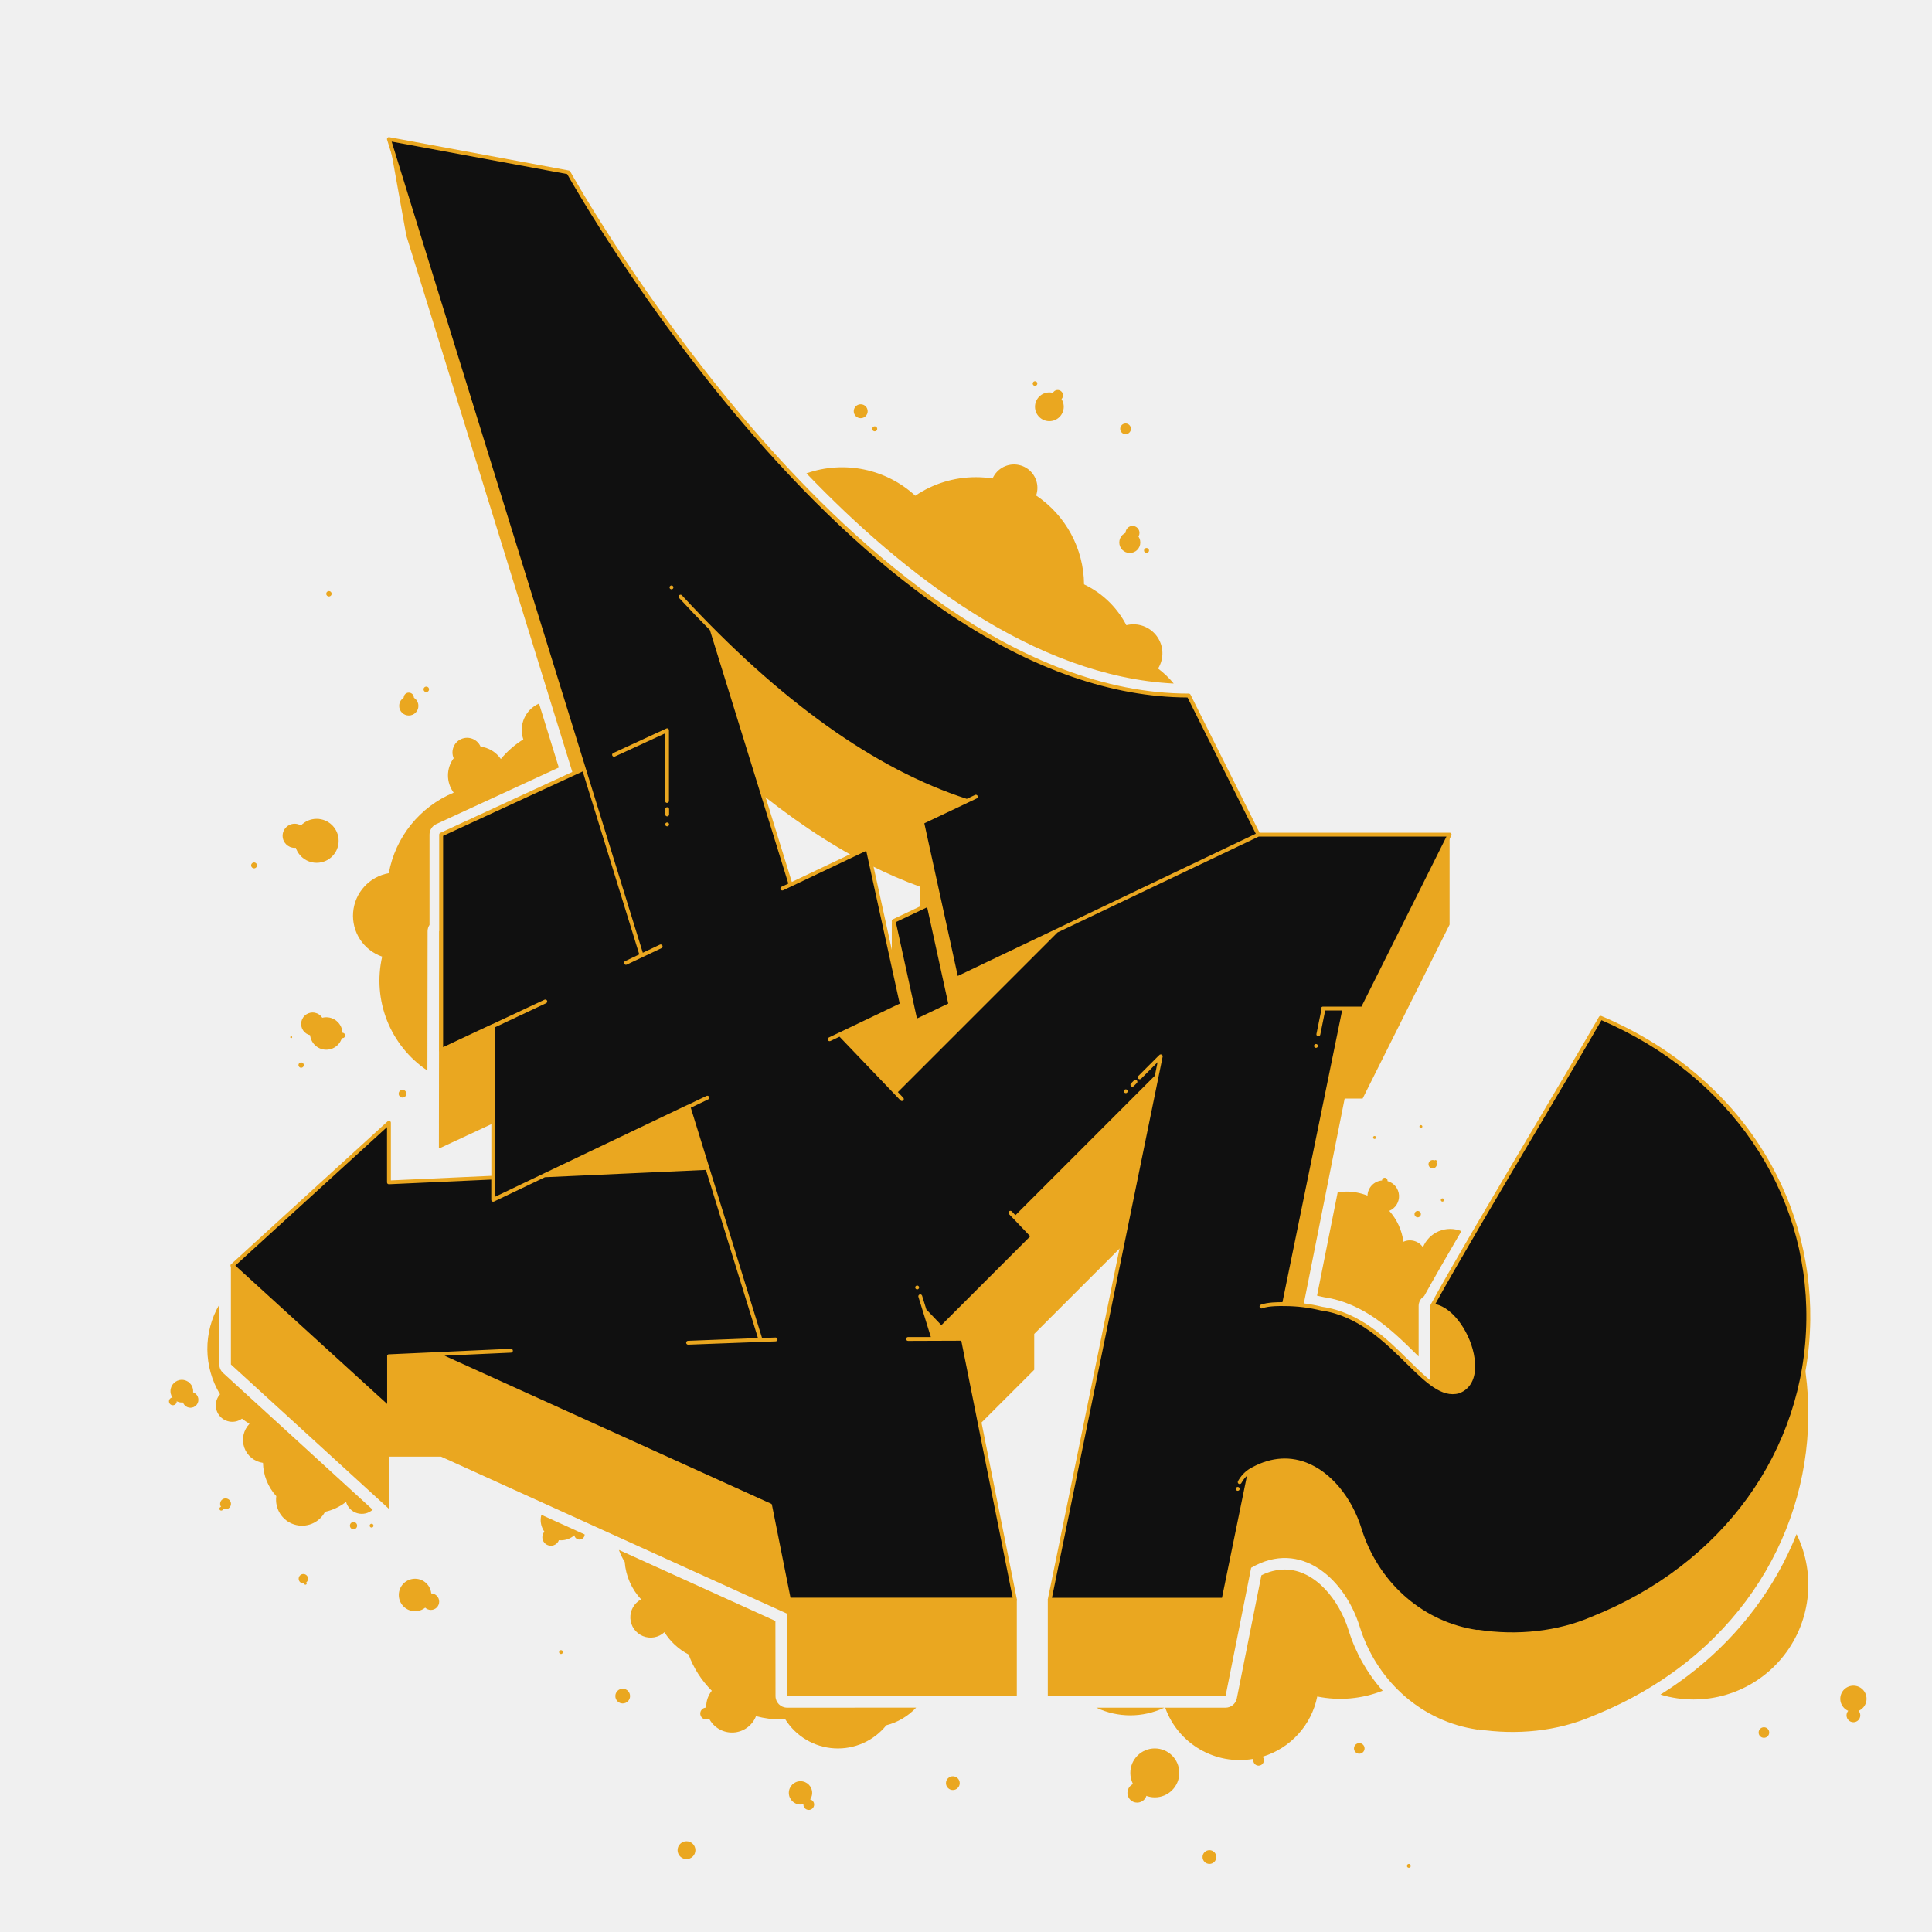
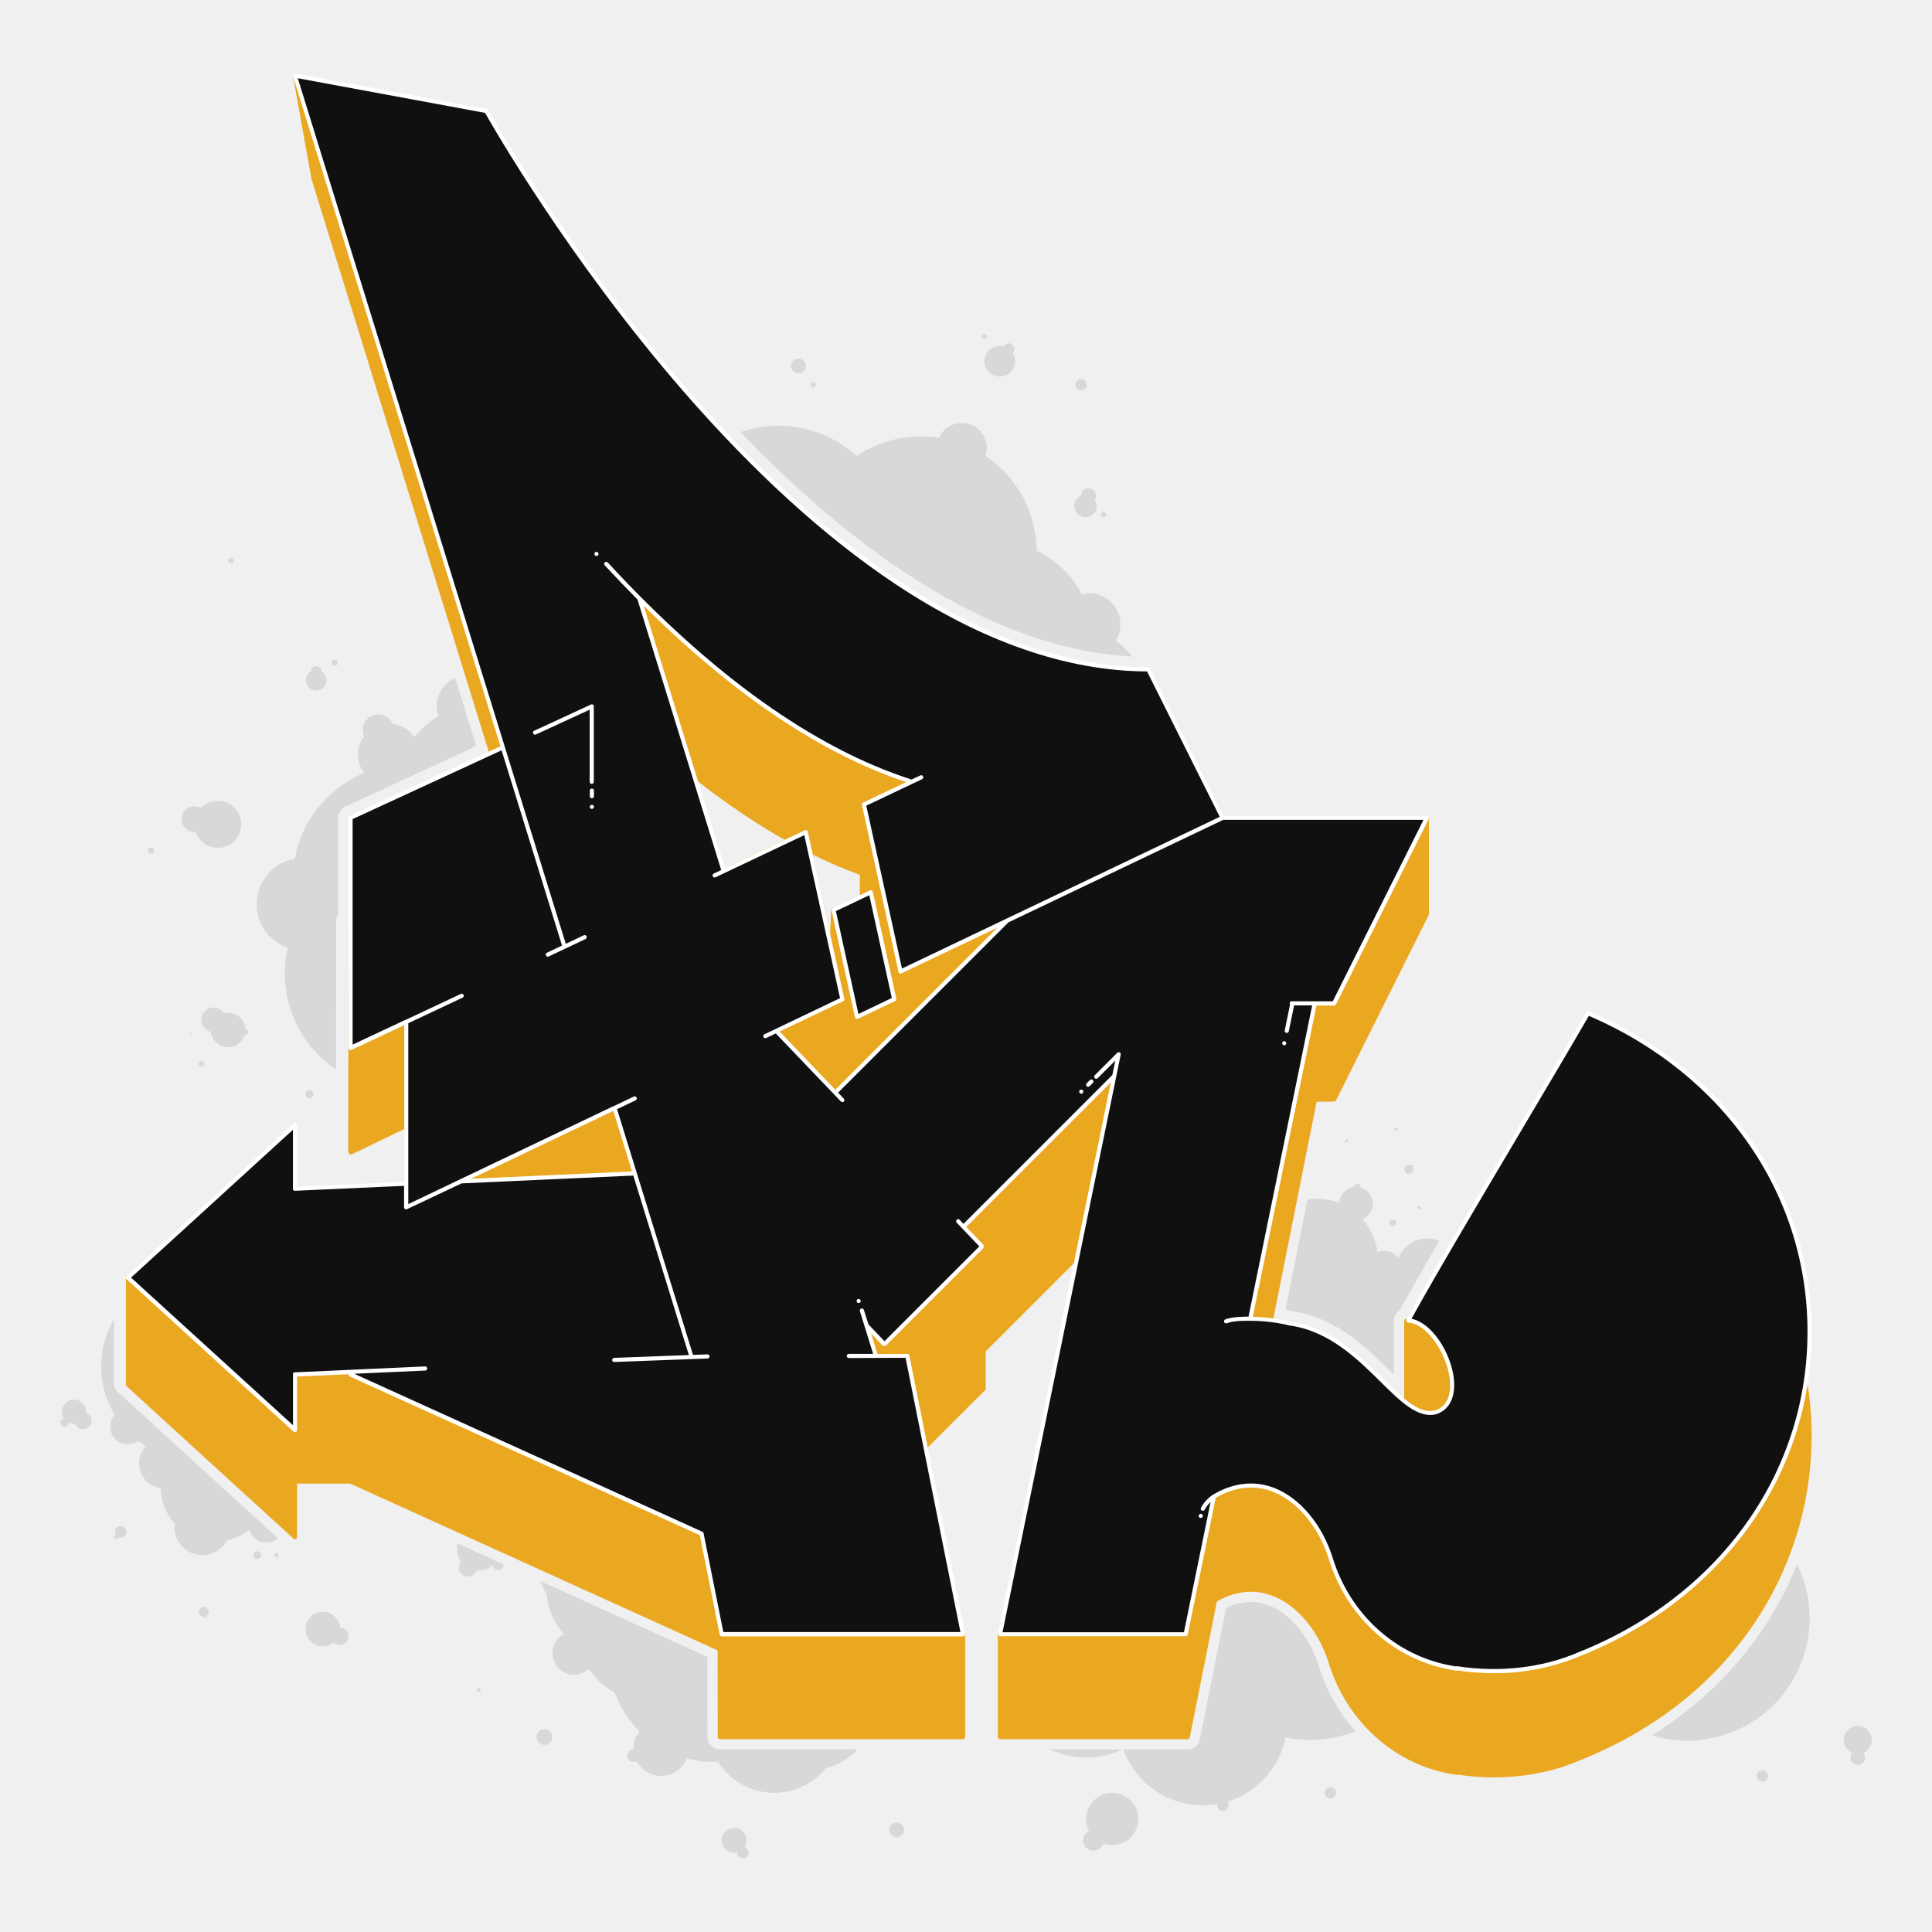
- <svg xmlns="http://www.w3.org/2000/svg" viewBox="0 0 1000 1000">
+ <svg xmlns="http://www.w3.org/2000/svg" viewBox="0 0 937.11 937.11">
  <defs>
-     <style>.a{fill:#eaa720;}.b{fill:#101010;}</style>
+     <style>.a{fill:#d8d8d8;}.b{fill:#eaa720;}.c{fill:none;stroke:#eaa720;stroke-linecap:round;stroke-linejoin:round;stroke-width:2px;}.d{fill:#101010;}.e{fill:#fff;}</style>
  </defs>
-   <circle class="a" cx="741.55" cy="602.59" r="2.16" />
-   <circle class="a" cx="746.61" cy="621.11" r="0.84" />
-   <circle class="a" cx="733.8" cy="628.43" r="1.65" />
-   <circle class="a" cx="711.47" cy="588.76" r="0.76" />
-   <circle class="a" cx="735.45" cy="583.11" r="0.76" />
-   <circle class="a" cx="743.02" cy="601.11" r="0.68" />
-   <path class="a" d="M736.55,645.63a8.17,8.17,0,0,0-10.14-2.9,29.74,29.74,0,0,0-7.33-16,8.16,8.16,0,0,0-.91-15.41,1.55,1.55,0,0,0,0-.31,1.42,1.42,0,0,0-2.84,0v0a8.16,8.16,0,0,0-7.52,7.84,29.82,29.82,0,0,0-11-2.09,29.29,29.29,0,0,0-4.42.33l-10.69,53.54c1.19.24,2.38.51,3.57.79,21,3.1,35.64,17.52,47.41,29.12l1.6,1.57V676a6,6,0,0,1,2.85-5.11c4.92-8.92,11.66-20.63,19.26-33.65a15.19,15.19,0,0,0-19.9,8.4Z" />
-   <circle class="a" cx="182.98" cy="789.67" r="1.87" />
-   <circle class="a" cx="192.33" cy="789.67" r="0.99" />
-   <circle class="a" cx="116.74" cy="778.38" r="2.81" />
-   <circle class="a" cx="114.52" cy="780.91" r="0.96" />
-   <circle class="a" cx="94.11" cy="720.07" r="5.87" />
-   <circle class="a" cx="89.48" cy="725.34" r="2.01" />
-   <circle class="a" cx="98.58" cy="724.54" r="4.11" />
-   <circle class="a" cx="157.02" cy="817.14" r="2.43" />
-   <circle class="a" cx="158.09" cy="819.57" r="0.68" />
-   <path class="a" d="M156.77,748.37l-41.26-37.69a6,6,0,0,1-2-4.43v-31a45.46,45.46,0,0,0,.38,46.44,8.53,8.53,0,0,0,11.35,12.61,45.07,45.07,0,0,0,3.88,2.66,12,12,0,0,0,7,20.21,26.43,26.43,0,0,0,6.89,17.24,13.45,13.45,0,0,0,25.23,8.09,26.47,26.47,0,0,0,10.87-5.14,8.48,8.48,0,0,0,13.8,4.06Z" />
-   <circle class="a" cx="584.78" cy="280.78" r="5.44" />
-   <circle class="a" cx="170.25" cy="307.33" r="1.4" />
-   <circle class="a" cx="211.59" cy="365.36" r="4.98" />
-   <circle class="a" cx="211.59" cy="361.13" r="2.63" />
-   <circle class="a" cx="220.65" cy="356.8" r="1.43" />
-   <circle class="a" cx="163.9" cy="435.21" r="11.38" />
-   <circle class="a" cx="152.52" cy="432.61" r="6.24" />
-   <circle class="a" cx="131.51" cy="447.93" r="1.52" />
-   <circle class="a" cx="168.87" cy="534.93" r="8.4" />
-   <circle class="a" cx="161.81" cy="530" r="5.94" />
-   <circle class="a" cx="177.27" cy="535.94" r="1.39" />
-   <circle class="a" cx="155.87" cy="551.28" r="1.39" />
-   <circle class="a" cx="150.73" cy="536.83" r="0.5" />
-   <circle class="a" cx="208.35" cy="566.09" r="2" />
-   <circle class="a" cx="586.19" cy="275.81" r="3.6" />
-   <circle class="a" cx="593.44" cy="284.93" r="1.3" />
-   <circle class="a" cx="535.72" cy="198.52" r="1.2" />
-   <circle class="a" cx="543.15" cy="210.55" r="7.44" />
-   <circle class="a" cx="547.45" cy="204.62" r="2.77" />
-   <circle class="a" cx="582.59" cy="221.96" r="2.77" />
-   <circle class="a" cx="445.5" cy="212.85" r="3.6" />
-   <circle class="a" cx="452.76" cy="221.96" r="1.3" />
-   <path class="a" d="M197.81,495.13a56,56,0,0,0,23.41,59l.1-72.12a5.94,5.94,0,0,1,1-3.3V432a6,6,0,0,1,3.48-5.45l63.44-29.28L279,364.15a14.93,14.93,0,0,0-8.13,18.55,47.71,47.71,0,0,0-11.63,10.16,15,15,0,0,0-10.49-6.4,7.58,7.58,0,1,0-13.93,6,14.92,14.92,0,0,0,0,17.81,56.07,56.07,0,0,0-33.58,41.69,22.37,22.37,0,0,0-3.41,43.2Z" />
-   <path class="a" d="M607.52,353.8a47.24,47.24,0,0,0-8.1-7.76A15,15,0,0,0,583,323.6a47.75,47.75,0,0,0-21.9-21.14,56,56,0,0,0-24.81-46,12,12,0,0,0,.67-3.94,12.11,12.11,0,0,0-23.2-4.87,57.24,57.24,0,0,0-8.64-.66,55.81,55.81,0,0,0-31.36,9.59A56,56,0,0,0,417.42,245C467.65,297.36,535.6,350.19,607.52,353.8Z" />
-   <circle class="a" cx="703.56" cy="904.98" r="2.74" />
-   <circle class="a" cx="913" cy="896.76" r="2.74" />
-   <circle class="a" cx="959.32" cy="879.29" r="6.79" />
-   <circle class="a" cx="959.32" cy="887.86" r="3.56" />
-   <circle class="a" cx="597.73" cy="917.65" r="12.67" />
-   <circle class="a" cx="588.59" cy="928" r="5.04" />
-   <circle class="a" cx="626" cy="961.21" r="3.56" />
-   <circle class="a" cx="493.19" cy="922.96" r="3.56" />
-   <circle class="a" cx="214.83" cy="825.55" r="8.41" />
-   <circle class="a" cx="223.03" cy="829" r="4.29" />
-   <circle class="a" cx="729.22" cy="965.78" r="1" />
-   <circle class="a" cx="355.33" cy="957.65" r="4.62" />
-   <circle class="a" cx="322.31" cy="877.89" r="3.81" />
-   <circle class="a" cx="414.34" cy="928" r="6.04" />
-   <circle class="a" cx="418.62" cy="934.04" r="2.78" />
-   <circle class="a" cx="290.37" cy="855.11" r="1" />
-   <path class="a" d="M567.45,883.89a41,41,0,0,0,35.18,0Z" />
-   <path class="a" d="M698,843.74c-4.68-15.11-17-31.37-33.1-31.37a27.16,27.16,0,0,0-12,3l-12.72,63.7a6,6,0,0,1-5.88,4.83H603.11a40.93,40.93,0,0,0,45.68,26.48,2.59,2.59,0,0,0-.08.63,2.74,2.74,0,1,0,5.47,0,2.7,2.7,0,0,0-.65-1.75,41,41,0,0,0,28.28-31.15,59.54,59.54,0,0,0,33.86-3A84.61,84.61,0,0,1,698,843.74Z" />
-   <path class="a" d="M407.41,883.89a6,6,0,0,1-6-6L401.35,839l-81-36.76a31.74,31.74,0,0,0,3,6.19,32,32,0,0,0,8.5,19.4,10.51,10.51,0,1,0,12.06,17,32.29,32.29,0,0,0,12.52,11.55,51.18,51.18,0,0,0,12,18.75,13.25,13.25,0,0,0-2.9,8.29c0,.15,0,.29,0,.44h0a3.07,3.07,0,0,0,0,6.14,3,3,0,0,0,1.52-.42,13.34,13.34,0,0,0,24.26-1.3A50.87,50.87,0,0,0,404.42,890c.71,0,1.4,0,2.1,0A32.15,32.15,0,0,0,458.76,893a32.12,32.12,0,0,0,15.44-9.13Z" />
-   <path class="a" d="M280.21,784.05a10.26,10.26,0,0,0-.36,2.68,10.51,10.51,0,0,0,1.93,6.06,4.37,4.37,0,0,0-1.07,2.85,4.43,4.43,0,0,0,8.58,1.55,9.51,9.51,0,0,0,1.08.06,10.49,10.49,0,0,0,6.91-2.6,2.69,2.69,0,0,0,5.34-.43h0Z" />
-   <path class="a" d="M920.12,814.46c-14.38,25.37-35,46.62-60.67,62.66a59.4,59.4,0,0,0,70.45-83.06A167.36,167.36,0,0,1,920.12,814.46Z" />
-   <path class="a" d="M828.5,577.27c-14.69,25.57-44.92,75.84-67.28,114.15l-9.66-11.53-7.89-3.9h-3.33v41.49a4.62,4.62,0,0,1,1,0l4.16,1.37c-1.51,2.68-2.91,5.19-4.16,7.49,15.95,1.08,30.82,38.18,13.6,44.44-18,5.07-34.81-37.72-70.63-42.87h0a80.19,80.19,0,0,0-19.57-2.4L696,568.6h9.3l45-90V432L724,445.36l-4.43,33.24H644l7.36-3.51-17.4-34.79,17.4-8.3-36-72-76.64,36.4c-89-30.69-167.34-122-214.49-187.85l-20.95-69.36-83.36-15.42L201.32,72l9,50L310.38,445.27,227.32,482l-.15,112,.21.41,27.94-13v80.1l-54,2.45V633l-40.5,37-12.3,10.8-29-26.47v51.92l41.26,37.69,40.5,37v-27h27l179,81.24.06,42.74H526.3V827.8l-15.11.05-22-72.72,45.4-45.39-9.08-9.5h0l9.08,9.5.72-.74V690.44l57-57L552.56,827.84l-10.22,0,0,50h0l0,.11h92l13.26-66.48c25.7-15,48.54,5.83,56.21,30.55,8.36,26.92,30.3,47.63,58,52.72,1,.19,2,.36,3.07.52l0-.18c20.12,3.09,41.08,1.08,59.38-6.84h0C971,829.73,974,639.2,828.5,577.27ZM458.37,524.6l-.1-.46,3.32-1.59V523ZM402.52,743l-3.2-1.46v-8.88Zm78.64-239.75-.53-2.39-.93.44-18.11-24.32V496.2l-10.54-48.1A233.41,233.41,0,0,0,476.29,459v14.68l2.27.81,7.83,35.76ZM441,442.79,400.7,461.94l-18.3-60.6C401.05,417.27,420.68,431.49,441,442.79ZM326.46,497.21l-10.9,5.17V462Zm27,120,15,15.71,7.13,23-114.19,5.19Zm94.76,2.06L435.74,578l27.84-13.29,4.24,2.42,26.7-15-.18-5.62.69,3.15,102.29-48.82v1l-.32-.32L463.36,635.16Z" />
-   <path class="b" d="M828.5,526.8c-20,34.71-68.57,115-87.18,149,15.95,1.08,30.82,38.18,13.6,44.44-18,5.07-34.81-37.71-70.63-42.86h0A80.58,80.58,0,0,0,664.61,675l31.3-153h9.41l45-90h-99l-36-72c-171,0-321.08-270.81-321.08-270.81L201.32,72,302.19,397.9,228.32,432V544l27-12.71v78.29l-54,2.45V581.11l-40.5,37-40.5,37,81,73.94V702l27-1.23V702l170.25,77.25L408.32,828h117l-27-135H483.1l-4.61-14.74,8.68,9.09,47.46-47.44-9.08-9.5,73.15-73.15L543.32,828h90L647,761.27c25.94-15.64,49.07,5.3,56.8,30.22,8.36,26.92,30.3,47.62,58,52.72,1,.18,2,.36,3.07.52l0-.19c20.12,3.1,41.08,1.09,59.38-6.83h0C971,779.26,974,588.72,828.5,526.8ZM281.85,608.34l74.48-35.55,9.81,31.72Zm181.51-43-28.62-30,32.08-15.31L449.06,439l-39.54,18.77L368.13,325.41c39.31,39.55,84.51,73.86,132.35,89.14l-23.2,11,17.75,81,51.76-24.7Z" />
-   <polygon class="b" points="480.63 468.14 462.57 476.72 473.94 528.62 492 520 480.63 468.14" />
-   <path class="a" d="M345.86,377.16a1,1,0,0,0-1-.07l-27.44,12.67a1,1,0,0,0,.83,1.82l26-12v35a1,1,0,0,0,2,0V378A1,1,0,0,0,345.86,377.16Z" />
-   <path class="a" d="M910.56,592.55c-18.87-28.91-47.11-52-81.67-66.67a1,1,0,0,0-1.26.42c-7.79,13.56-20,34.21-33,56.08-20.08,33.85-42.83,72.22-54.18,93a1,1,0,0,0,.81,1.48c9.29.63,18.42,14.78,20.08,26.54.68,4.8.7,13.25-6.68,15.94-7.83,2.2-15.59-5.45-25.42-15.14C718,693,703.91,679.21,684.43,676.41h0A81.46,81.46,0,0,0,665.84,674l30.89-151h8.59a1,1,0,0,0,.89-.55l45-90a1,1,0,0,0-.89-1.45H651.94l-35.73-71.45a1,1,0,0,0-.89-.55c-88,0-170.29-73.43-223.89-135C333.28,157.11,295.49,89.38,295.12,88.7l0,0a2,2,0,0,0-.14-.16,1.36,1.36,0,0,0-.12-.12.6.6,0,0,0-.16-.08l-.2-.08s0,0,0,0L201.5,71a1,1,0,0,0-.93.32,1,1,0,0,0-.21,1L301,397.36,227.9,431.09a1,1,0,0,0-.58.91V543.71a1,1,0,0,0,.46.84,1.06,1.06,0,0,0,.54.16,1.12,1.12,0,0,0,.43-.1l25.57-12v76l-52,2.36V581.12a1,1,0,0,0-.6-.92,1,1,0,0,0-1.07.18l-81,73.94a1,1,0,0,0,0,1.48l81,73.94a1,1,0,0,0,.67.26,1.1,1.1,0,0,0,.4-.08,1,1,0,0,0,.6-.92V703l25-1.14V702a1,1,0,0,0,.59.91l169.78,77,9.65,48.25a1,1,0,0,0,1,.8h117a1,1,0,0,0,.77-.37,1,1,0,0,0,.21-.83l-27-135a1,1,0,0,0-1-.8h0l-14.48,0-3.09-10,5.7,6,1.43,0,47.46-47.45v-1.4l-8.4-8.79,70.1-70.1L542.34,827.8a1,1,0,0,0,1,1.2h90a1,1,0,0,0,1-.8l13.56-66.29c9.14-5.39,18.66-6.46,27.54-3.07,12,4.58,22.53,17.2,27.42,32.94,8.65,27.87,31.17,48.34,58.79,53.41,1,.19,2.06.36,3.09.53a1.09,1.09,0,0,0,.62-.1,119.46,119.46,0,0,0,17.45,1.29,105.83,105.83,0,0,0,41.87-8.28C893.12,811.36,936.17,751.78,937,683.15A161.71,161.71,0,0,0,910.56,592.55ZM823.87,836.79c-17.38,7.52-38.27,9.93-58.83,6.76a.93.93,0,0,0-.57.1c-.84-.13-1.67-.27-2.5-.43-26.88-4.93-48.81-24.87-57.24-52-5.06-16.31-16-29.43-28.62-34.22-9.6-3.66-19.85-2.47-29.65,3.44a17.38,17.38,0,0,0-5.68,6.22,1,1,0,0,0,.39,1.36,1,1,0,0,0,1.36-.39,16.4,16.4,0,0,1,2.9-3.8L632.5,827h-88l57.29-280.08a1,1,0,0,0-1.84-.68.8.8,0,0,0-.19.13l-10.56,10.55a1,1,0,0,0,0,1.42,1,1,0,0,0,.71.29,1,1,0,0,0,.71-.29l8.55-8.55-1.43,7L525.57,629l-1.88-2a1,1,0,0,0-1.41,0,1,1,0,0,0,0,1.42l2.59,2.71h0l8.38,8.78-46,46-7.77-8.13-2.19-7.07a1,1,0,1,0-1.91.59l6.43,20.75-11.8,0a1,1,0,1,0,0,2h0l27.55-.1,26.6,133h-115l-9.59-48,0-.07a1.08,1.08,0,0,0-.08-.19,1.4,1.4,0,0,0-.1-.16l-.12-.12a1.18,1.18,0,0,0-.18-.13l-.06,0L230.07,701.69l34.44-1.56a1,1,0,1,0-.09-2L201.27,701a.75.75,0,0,0-.16,0,1.17,1.17,0,0,0-.2.05.83.83,0,0,0-.15.11.46.46,0,0,0-.16.11.86.86,0,0,0-.1.16.91.91,0,0,0-.11.16c0,.06,0,.13,0,.2a1,1,0,0,0,0,.17v24.73L121.8,655.06l78.52-71.68V612a.73.73,0,0,0,.05.2.94.94,0,0,0,0,.16,1.22,1.22,0,0,0,.12.19.54.54,0,0,0,.09.12.77.77,0,0,0,.21.14.41.41,0,0,0,.11.07.92.92,0,0,0,.38.08h0l53-2.41V621a1,1,0,0,0,.47.85,1,1,0,0,0,.53.15.94.94,0,0,0,.43-.1l26.34-12.57,83.33-3.79,26.94,87.06L356.16,694a1,1,0,0,0,0,2h0l45.28-1.7a1,1,0,0,0,1-1,1,1,0,0,0-1-1l-7,.26-36.89-119.2,9-4.31a1,1,0,1,0-.86-1.81l-9.81,4.69-.06,0-.07,0-74.35,35.49h0l-25.09,12V531.66l26.36-12.41a1,1,0,0,0,.48-1.33,1,1,0,0,0-1.33-.48L255.05,530l-.08,0-.05,0h0l-25.57,12V432.64l72.26-33.35L330.89,494l-7.33,3.48a1,1,0,0,0,.43,1.9.94.94,0,0,0,.43-.1l7.91-3.75h.08a.94.94,0,0,0,.35-.2l9.53-4.53a1,1,0,1,0-.85-1.8l-8.72,4.14-130-419.85,90.84,16.8c3.22,5.72,40.35,70.85,96.3,135.17,34.26,39.38,68.76,70.76,102.56,93.27,42.09,28,83.22,42.33,122.24,42.48L650,431.54,495.74,505.15l-17.31-79,27.07-12.86a1,1,0,1,0-.85-1.81l-4.24,2c-47.28-15.2-96.87-50.62-147.39-105.29a1,1,0,1,0-1.47,1.35q7.95,8.63,15.89,16.58l40.61,131.22L404.51,459a1,1,0,0,0-.48,1.33,1,1,0,0,0,1.33.48l43-20.42,17.32,79.08-31.36,15h0L429,537a1,1,0,0,0,.43,1.91,1,1,0,0,0,.43-.1l4.67-2.23,31.58,33a1,1,0,0,0,1.41,0,1,1,0,0,0,0-1.41l-2.78-2.91,82.62-82.62L651.55,433H748.7l-44,88H684.76a1,1,0,0,0-.8,1.57l-2.57,12.6a1,1,0,0,0,.78,1.18l.2,0a1,1,0,0,0,1-.8L685.92,523h8.76L663.8,674c-2.14,0-7.8,0-11.18,1.31a1,1,0,1,0,.73,1.86c3.42-1.33,9.86-1.19,11.06-1.15h0l.2,0,.09,0h.22A79.28,79.28,0,0,1,684,678.38l.24,0c18.76,2.75,32.5,16.29,43.54,27.17,9.89,9.75,18.43,18.17,27.44,15.62,6.42-2.33,9.35-8.94,8-18.12C761.6,690.94,752.68,677,742.9,675c11.55-21,33.78-58.46,53.44-91.62,12.73-21.46,24.77-41.76,32.58-55.33,66.23,28.53,106.84,87.87,106.05,155C934.18,750.93,891.62,809.8,823.87,836.79ZM355.71,574.19l9.1,29.38-78.08,3.55Zm80.71-38.51L467.25,521a1,1,0,0,0,.55-1.12L450,438.76a1,1,0,0,0-.53-.68,1,1,0,0,0-.87,0l-38.75,18.41L370.47,329.17C414,372.33,456.73,401,497.8,414.72l-20.95,9.94a1,1,0,0,0-.55,1.12l17.76,81a1,1,0,0,0,1,.79.91.91,0,0,0,.43-.1L542,485.3l-78.59,78.59Z" />
-   <circle class="a" cx="345.32" cy="426.72" r="1" />
-   <circle class="a" cx="474.72" cy="666.39" r="1" />
-   <path class="a" d="M582.44,563.87a1,1,0,0,0-.7,1.23,1,1,0,0,0,1.93-.52A1,1,0,0,0,582.44,563.87Z" />
-   <circle class="a" cx="681.15" cy="541.37" r="1" />
-   <circle class="a" cx="347.56" cy="304.03" r="1" />
-   <path class="a" d="M345.32,417.81a1,1,0,0,0-1,1v2.75a1,1,0,0,0,2,0v-2.75A1,1,0,0,0,345.32,417.81Z" />
-   <path class="a" d="M587,559.18l-1.6,1.6a1,1,0,0,0,0,1.41,1,1,0,0,0,1.41,0l1.6-1.59a1,1,0,0,0,0-1.42A1,1,0,0,0,587,559.18Z" />
-   <circle class="a" cx="640.65" cy="770.63" r="1" />
-   <path class="a" d="M481.61,467.93a1,1,0,0,0-.54-.68,1,1,0,0,0-.87,0l-18.06,8.58a1,1,0,0,0-.55,1.12L473,528.83a1,1,0,0,0,1,.79,1.12,1.12,0,0,0,.43-.1l18.06-8.62a1,1,0,0,0,.54-1.12Zm-7,59.24-10.93-49.88,16.21-7.7,10.92,49.85Z" />
+   <circle class="a" cx="683.31" cy="567.23" r="2.16" />
+   <circle class="a" cx="688.38" cy="585.76" r="0.84" />
+   <circle class="a" cx="675.56" cy="593.08" r="1.65" />
+   <circle class="a" cx="653.23" cy="553.41" r="0.76" />
+   <circle class="a" cx="677.21" cy="547.76" r="0.76" />
+   <circle class="a" cx="684.79" cy="565.76" r="0.68" />
+   <path class="a" d="M678.31,610.28a8.13,8.13,0,0,0-10.14-2.9,29.63,29.63,0,0,0-7.33-16,8.16,8.16,0,0,0-.91-15.41,1.45,1.45,0,0,0,0-.3,1.42,1.42,0,1,0-2.84,0v0a8.15,8.15,0,0,0-7.52,7.84,29.82,29.82,0,0,0-15.39-1.76l-10.68,53.54c1.19.24,2.38.5,3.56.79,21,3.09,35.64,17.52,47.41,29.11l1.6,1.58V640.64a6,6,0,0,1,2.85-5.11c4.92-8.92,11.66-20.64,19.26-33.66a15.18,15.18,0,0,0-19.9,8.41Z" />
+   <circle class="a" cx="124.75" cy="754.31" r="1.87" />
+   <circle class="a" cx="134.1" cy="754.31" r="0.99" />
+   <circle class="a" cx="58.5" cy="743.03" r="2.81" />
+   <circle class="a" cx="56.28" cy="745.56" r="0.96" />
+   <circle class="a" cx="35.87" cy="684.72" r="5.87" />
+   <circle class="a" cx="31.24" cy="689.99" r="2.01" />
+   <circle class="a" cx="40.34" cy="689.19" r="4.11" />
+   <circle class="a" cx="98.78" cy="781.79" r="2.43" />
+   <circle class="a" cx="99.86" cy="784.21" r="0.68" />
+   <path class="a" d="M98.54,713l-41.27-37.7a6,6,0,0,1-2-4.43v-31a45.46,45.46,0,0,0,.38,46.44,8.53,8.53,0,0,0,11.35,12.61,46.68,46.68,0,0,0,3.88,2.66,11.94,11.94,0,0,0,7,20.2,26.4,26.4,0,0,0,6.9,17.25,13.45,13.45,0,0,0,25.23,8.09A26.37,26.37,0,0,0,120.92,742a8.49,8.49,0,0,0,13.81,4.06Z" />
+   <circle class="a" cx="526.54" cy="245.43" r="5.44" />
+   <circle class="a" cx="112.01" cy="271.98" r="1.4" />
+   <circle class="a" cx="153.36" cy="330" r="4.98" />
+   <circle class="a" cx="153.36" cy="325.78" r="2.63" />
+   <circle class="a" cx="162.41" cy="321.45" r="1.43" />
+   <circle class="a" cx="105.66" cy="399.86" r="11.38" />
+   <circle class="a" cx="94.28" cy="397.26" r="6.24" />
+   <circle class="a" cx="73.27" cy="412.57" r="1.52" />
+   <circle class="a" cx="110.64" cy="499.58" r="8.4" />
+   <circle class="a" cx="103.57" cy="494.65" r="5.94" />
+   <circle class="a" cx="119.04" cy="500.58" r="1.39" />
+   <circle class="a" cx="97.63" cy="515.93" r="1.39" />
+   <circle class="a" cx="92.49" cy="501.48" r="0.5" />
+   <circle class="a" cx="150.12" cy="530.74" r="2" />
+   <circle class="a" cx="527.95" cy="240.46" r="3.6" />
+   <circle class="a" cx="535.21" cy="249.57" r="1.3" />
+   <circle class="a" cx="477.48" cy="163.17" r="1.2" />
+   <circle class="a" cx="484.92" cy="175.2" r="7.44" />
+   <circle class="a" cx="489.21" cy="169.27" r="2.77" />
+   <circle class="a" cx="524.35" cy="186.6" r="2.77" />
+   <circle class="a" cx="387.26" cy="177.49" r="3.6" />
+   <circle class="a" cx="394.52" cy="186.6" r="1.3" />
+   <path class="a" d="M139.57,459.77a56,56,0,0,0,23.42,59l.09-72.12a6,6,0,0,1,1-3.3V396.65a6,6,0,0,1,3.49-5.45L231,361.92,220.75,328.8a15,15,0,0,0-8.9,14.85,15.5,15.5,0,0,0,.77,3.7A47.48,47.48,0,0,0,201,357.51a15,15,0,0,0-10.5-6.41,7.58,7.58,0,1,0-13.93,6,14.94,14.94,0,0,0,0,17.8A56.12,56.12,0,0,0,143,416.57a22.37,22.37,0,0,0-3.41,43.2Z" />
+   <path class="a" d="M549.29,318.45a48,48,0,0,0-8.1-7.77,15,15,0,0,0-12.72-22.92,14.8,14.8,0,0,0-3.74.49,47.75,47.75,0,0,0-21.91-21.15,55.93,55.93,0,0,0-24.81-46,12.11,12.11,0,0,0-22.53-8.81,56.21,56.21,0,0,0-40,8.93,56,56,0,0,0-56.3-11.61C409.41,262,477.37,314.83,549.29,318.45Z" />
+   <circle class="a" cx="645.32" cy="869.63" r="2.74" />
+   <circle class="a" cx="854.77" cy="861.4" r="2.74" />
+   <circle class="a" cx="901.09" cy="843.94" r="6.79" />
+   <circle class="a" cx="901.09" cy="852.5" r="3.56" />
+   <circle class="a" cx="539.49" cy="882.3" r="12.67" />
+   <circle class="a" cx="530.36" cy="892.65" r="5.04" />
+   <circle class="a" cx="434.95" cy="887.61" r="3.56" />
+   <circle class="a" cx="156.59" cy="790.2" r="8.41" />
+   <circle class="a" cx="164.79" cy="793.65" r="4.29" />
+   <circle class="a" cx="264.08" cy="842.54" r="3.81" />
+   <circle class="a" cx="356.1" cy="892.65" r="6.04" />
+   <circle class="a" cx="360.38" cy="898.69" r="2.78" />
+   <circle class="a" cx="232.13" cy="819.76" r="1" />
+   <path class="a" d="M509.22,848.54a41,41,0,0,0,35.17,0Z" />
+   <path class="a" d="M639.81,808.39c-4.69-15.11-17-31.37-33.11-31.37a27.28,27.28,0,0,0-12,3L582,843.71a6,6,0,0,1-5.89,4.83H544.88a41,41,0,0,0,38.54,27.11,41.92,41.92,0,0,0,7.13-.63,2.59,2.59,0,0,0-.08.63,2.74,2.74,0,1,0,4.82-1.76,41,41,0,0,0,28.28-31.15,59.37,59.37,0,0,0,33.86-3A84.81,84.81,0,0,1,639.81,808.39Z" />
+   <path class="a" d="M349.17,848.54a6,6,0,0,1-6-6l-.05-38.88-81-36.75a31.74,31.74,0,0,0,3,6.19,32,32,0,0,0,8.5,19.39,10.52,10.52,0,1,0,12.06,17A32.22,32.22,0,0,0,298.16,821a51,51,0,0,0,12,18.75,13.29,13.29,0,0,0-2.89,8.29c0,.15,0,.3,0,.45h0a3.07,3.07,0,1,0,0,6.14,3,3,0,0,0,1.51-.42,13.34,13.34,0,0,0,24.26-1.3,51.44,51.44,0,0,0,13.16,1.72c.7,0,1.4,0,2.09-.06a32.15,32.15,0,0,0,52.24,3.09A32.2,32.2,0,0,0,416,848.54Z" />
+   <path class="a" d="M222,748.69a10.32,10.32,0,0,0-.36,2.68,10.46,10.46,0,0,0,1.93,6.06,4.42,4.42,0,1,0,7.51,4.41c.36,0,.72,0,1.08,0A10.48,10.48,0,0,0,239,759.3a2.69,2.69,0,0,0,5.34-.43h0Z" />
+   <path class="a" d="M861.88,779.11c-14.38,25.37-35,46.62-60.67,62.66a59.4,59.4,0,0,0,70.46-83.06A167.43,167.43,0,0,1,861.88,779.11Z" />
+   <path class="b" d="M770.26,541.92c-14.69,25.56-44.92,75.84-67.27,114.15l-9.67-11.53-7.89-3.9H682.1v41.49a4.62,4.62,0,0,1,1,0l4.16,1.36c-1.51,2.69-2.9,5.2-4.16,7.49,16,1.09,30.82,38.19,13.6,44.45-18,5.07-34.8-37.72-70.63-42.87h0a80.19,80.19,0,0,0-19.57-2.4l31.31-156.88h9.3l45-90v-46.6L665.76,410l-4.42,33.24H585.72l7.36-3.51L575.69,405l17.39-8.3-36-72-76.63,36.4C391.45,330.36,313.1,239,266,173.2L245,103.83,161.65,88.42,143.08,36.65l9,50L252.14,409.91l-83.06,36.71-.15,112,.21.41,27.94-13v80.1l-54,2.45V597.68l-40.5,37-12.3,10.8L61.32,619v51.91l41.26,37.7,40.5,37v-27h27l179,81.23.06,42.75H468.06V792.45l-15.11,0-22-72.73,45.4-45.38-9.07-9.5h0l9.07,9.5.72-.74V655.09l57-57L494.32,792.49l-10.22,0,0,50h0l0,.12h92l13.27-66.48c25.7-15,48.53,5.83,56.21,30.55,8.35,26.92,30.29,47.63,58,52.72,1,.19,2.05.36,3.07.52l0-.19c20.12,3.1,41.08,1.09,59.38-6.83h0C912.78,794.38,915.73,603.84,770.26,541.92ZM400.14,489.25l-.1-.47,3.31-1.58v.42ZM344.28,707.6l-3.2-1.45v-8.89Zm78.64-239.74-.52-2.4-.93.45-18.12-24.33v19.26l-10.53-48.1a231.53,231.53,0,0,0,25.24,10.9v14.67l2.26.82,7.84,35.76Zm-40.13-60.42-40.32,19.15L324.17,366C342.81,381.92,362.44,396.13,382.79,407.44ZM268.22,461.86,257.33,467V426.67Zm27,120,15,15.71,7.13,23-114.2,5.19ZM390,584,377.5,542.63l27.85-13.29,4.23,2.41,26.7-15-.17-5.62.69,3.15,102.28-48.82v1l-.32-.32L405.12,599.8Z" />
+   <path class="c" d="M476.39,674.39l.72-.74V655.09l57-57L494.32,792.49l-9.23,0,0,50h0l0,.11h91l13.27-66.48c25.7-15,48.53,5.83,56.21,30.55,8.35,26.92,30.29,47.63,58,52.72,1,.19,2.05.36,3.07.52l0-.19c20.12,3.1,41.08,1.09,59.38-6.83h0c146.75-58.45,149.7-249,4.23-310.91-14.69,25.56-44.92,75.84-67.27,114.15l-9.67-11.53-7.89-3.9H682.1v41.49a4.62,4.62,0,0,1,1,0l4.16,1.36c-1.51,2.69-2.9,5.2-4.16,7.49,16,1.09,30.82,38.19,13.6,44.45-18,5.07-34.8-37.72-70.63-42.87h0a80.19,80.19,0,0,0-19.57-2.4l31.31-156.88h9.3l45-90v-46.6L665.76,410l-4.42,33.24H585.72l7.36-3.51L575.69,405l17.39-8.3-36-72-76.63,36.4C391.45,330.36,313.1,239,266,173.2L245,103.83,161.65,88.42,143.08,36.65l9,50L252.14,409.91l-82,36.71-.15,112,.21.41,26.89-13v80.1l-54,2.45V597.68l-40.5,37-12.3,10.8L62.08,619.7v51.92l40.5,37,40.5,37v-27h27l179,81.23.06,42.75H467.08V792.45l-14.13,0-22-72.73,45.4-45.38M400.14,489.25l-.1-.47,3.31-1.58v.42ZM344.28,707.6l-3.2-1.45v-8.89Zm78.64-239.74-.52-2.4-.93.45-17.35-24.33-.77,19.26-10.53-48.1a231.53,231.53,0,0,0,25.24,10.9v14.67l2.26.82,7.84,35.76Zm-40.13-60.42-40.32,19.15L324.17,366C342.81,381.92,362.44,396.13,382.79,407.44ZM268.22,461.86,257.33,467V426.67Zm27,120,15,15.71,7.13,23-114.2,5.19ZM390,584,377.5,542.63l27.85-13.29,4.23,2.41,26.7-15-.17-5.62.69,3.15,102.28-48.82v1l-.32-.32L405.12,599.8Z" />
+   <path class="d" d="M770.26,491.44c-20,34.72-68.57,115-87.18,149,16,1.08,30.82,38.18,13.6,44.44-18,5.07-34.8-37.72-70.63-42.87h0a80,80,0,0,0-19.66-2.4l31.29-153h9.41l45-90h-99l-36-72C386.08,324.65,236,53.83,236,53.83L143.08,36.65,244,362.55l-73.88,34.1v112l27-12.7v78.28l-54,2.46V545.76l-40.5,37-40.5,37,81,73.95v-27l27-1.23v1.23L340.33,743.9l9.75,48.75h117l-27-135H424.86l-4.61-14.74,8.68,9.09,47.46-47.45-9.07-9.5,73.14-73.14L485.08,792.65h90l13.65-66.74c25.95-15.63,49.08,5.31,56.81,30.23,8.35,26.91,30.29,47.62,58,52.71,1,.19,2.05.36,3.07.52l0-.18c20.12,3.09,41.08,1.09,59.38-6.84h0C912.78,743.9,915.73,553.37,770.26,491.44ZM223.61,573l74.48-35.55,9.82,31.72Zm181.51-43L376.5,500l32.08-15.31-17.76-81.08L351.28,422.4,309.89,290.05c39.31,39.55,84.51,73.87,132.35,89.15l-23.2,11,17.76,81,51.75-24.7Z" />
+   <polygon class="d" points="422.4 432.79 404.33 441.37 415.7 493.26 433.76 484.64 422.4 432.79" />
+   <path class="e" d="M287.62,341.8a1,1,0,0,0-1-.06l-27.44,12.67a1,1,0,1,0,.84,1.81l26-12v35a1,1,0,0,0,2,0V342.65A1,1,0,0,0,287.62,341.8Z" />
+   <path class="e" d="M852.32,557.2c-18.86-28.91-47.11-52-81.67-66.68a1,1,0,0,0-1.26.43c-7.79,13.55-20,34.21-33,56.08-20.07,33.85-42.83,72.22-54.17,93a1,1,0,0,0,.8,1.47c9.29.64,18.42,14.79,20.08,26.54.68,4.8.71,13.26-6.68,16-7.83,2.2-15.59-5.46-25.42-15.14-11.28-11.12-25.32-25-44.8-27.76h0a81.63,81.63,0,0,0-18.55-2.39l30.89-151h8.59a1,1,0,0,0,.9-.56l45-90a1,1,0,0,0-.05-1,1,1,0,0,0-.85-.47H593.7L558,324.2a1,1,0,0,0-.9-.55c-88,0-170.29-73.44-223.88-135C275,121.76,237.26,54,236.88,53.35l0,0c0-.06-.09-.11-.13-.16a1.42,1.42,0,0,0-.13-.12.6.6,0,0,0-.16-.08.56.56,0,0,0-.2-.08.05.05,0,0,0,0,0L143.26,35.66a1,1,0,0,0-.93.32,1,1,0,0,0-.2,1L242.74,362l-73.08,33.73a1,1,0,0,0-.58.91v111.7a1,1,0,0,0,1,1,1.07,1.07,0,0,0,.43-.09l25.57-12v76l-52,2.36V545.76a1,1,0,0,0-.59-.91,1,1,0,0,0-1.08.17l-81,74a1,1,0,0,0,0,1.47l81,73.95a1,1,0,0,0,.67.26,1,1,0,0,0,.41-.09,1,1,0,0,0,.59-.91v-26l25-1.13v.18a1,1,0,0,0,.59.91l169.78,77,9.65,48.24a1,1,0,0,0,1,.81h117a1,1,0,0,0,.78-.37,1,1,0,0,0,.2-.83l-27-135a1,1,0,0,0-1-.8h0l-14.48.05-3.09-10,5.7,6h1.43l47.46-47.44v-1.4l-8.4-8.79,70.1-70.1L484.1,792.45a1,1,0,0,0,1,1.2h90a1,1,0,0,0,1-.8l13.56-66.29c9.14-5.39,18.66-6.46,27.54-3.08,12,4.58,22.54,17.21,27.42,32.95,8.65,27.87,31.18,48.33,58.79,53.41,1,.19,2.06.36,3.09.52a.94.94,0,0,0,.62-.1,118.1,118.1,0,0,0,17.45,1.3,106,106,0,0,0,41.87-8.28C834.89,776,877.93,716.43,878.73,647.79A161.68,161.68,0,0,0,852.32,557.2ZM765.64,801.43c-17.38,7.53-38.27,9.94-58.83,6.77a1,1,0,0,0-.58.1c-.83-.13-1.66-.28-2.49-.43-26.89-4.94-48.82-24.88-57.25-52-5.06-16.32-16-29.43-28.61-34.22-9.61-3.66-19.86-2.47-29.66,3.43a17.7,17.7,0,0,0-5.68,6.22,1,1,0,1,0,1.75,1,16.6,16.6,0,0,1,2.9-3.79l-12.92,63.2h-88L543.6,511.56a1,1,0,0,0-.78-1.18,1,1,0,0,0-1.06.5,1.37,1.37,0,0,0-.2.13L531,521.57a1,1,0,0,0,0,1.41,1,1,0,0,0,.71.3,1,1,0,0,0,.71-.3l8.55-8.55-1.43,7-72.21,72.21-1.87-2a1,1,0,0,0-1.42,0,1,1,0,0,0,0,1.41l2.6,2.72h0l8.38,8.78-46,46-7.76-8.13L419,635.37a1,1,0,0,0-1.25-.66,1,1,0,0,0-.66,1.25l6.42,20.75-11.8,0a1,1,0,0,0,0,2h0l27.54-.1,26.6,133h-115l-9.59-47.95a.15.15,0,0,0,0-.07.64.64,0,0,0-.08-.19.86.86,0,0,0-.1-.16.46.46,0,0,0-.12-.12.75.75,0,0,0-.18-.13l-.06,0L171.83,666.34l34.45-1.56a1,1,0,0,0-.09-2L143,665.65a1,1,0,0,0-.17,0,1.17,1.17,0,0,0-.2,0l-.15.1a1.67,1.67,0,0,0-.16.12,1.3,1.3,0,0,0-.1.15.75.75,0,0,0-.1.17.65.65,0,0,0,0,.2.85.85,0,0,0,0,.17v24.73L63.57,619.7,142.08,548v28.64s0,0,0,0a1.46,1.46,0,0,0,0,.2.94.94,0,0,0,0,.16,1.22,1.22,0,0,0,.12.19l.1.12a.72.72,0,0,0,.2.14l.11.07a1,1,0,0,0,.38.08h0l53-2.41v10.41a1,1,0,0,0,.47.84.94.94,0,0,0,.53.16.91.91,0,0,0,.43-.1L223.86,574l83.32-3.79,26.95,87.06-36.2,1.36a1,1,0,0,0-1,1,1,1,0,0,0,1,1h0l45.29-1.7a1,1,0,1,0-.08-2l-7,.26L299.3,538l9-4.31a1,1,0,0,0-.86-1.81l-9.82,4.69-.06,0-.07,0-74.35,35.48h0l-25.1,12V496.31l26.36-12.41a1,1,0,0,0-.85-1.81l-26.78,12.6-.08,0h-.07l-25.58,12V397.29l72.26-33.35,29.31,94.7-7.32,3.48a1,1,0,0,0,.43,1.91,1.12,1.12,0,0,0,.43-.1l7.9-3.75.08,0a.92.92,0,0,0,.35-.19l9.54-4.53a1,1,0,0,0,.47-1.33,1,1,0,0,0-1.33-.48l-8.72,4.15-130-419.85,90.84,16.8c3.22,5.72,40.35,70.85,96.3,135.17,34.25,39.37,68.75,70.75,102.55,93.26,42.1,28,83.22,42.34,122.24,42.49l35.27,70.53L437.5,469.79l-17.31-79,27.08-12.86a1,1,0,0,0-.86-1.81l-4.24,2c-47.28-15.19-96.87-50.61-147.39-105.29a1,1,0,0,0-1.47,1.36q8,8.61,15.89,16.58L349.82,422l-3.55,1.69a1,1,0,1,0,.86,1.8l43-20.41,17.33,79.07-31.37,15h0l-5.32,2.54a1,1,0,0,0,.43,1.9,1.07,1.07,0,0,0,.43-.09l4.67-2.23,31.58,33a1,1,0,0,0,.72.31,1,1,0,0,0,.69-.28,1,1,0,0,0,0-1.41L406.52,530l82.62-82.62,104.17-49.71h97.15l-44,88H626.53a1,1,0,0,0-.8,1.57l-2.58,12.6a1,1,0,0,0,.78,1.17l.2,0a1,1,0,0,0,1-.8l2.57-12.57h8.77l-30.88,151c-2.15,0-7.8,0-11.18,1.31a1,1,0,1,0,.72,1.86c3.43-1.33,9.86-1.19,11.06-1.16h0a.75.75,0,0,0,.21,0h.3A79.7,79.7,0,0,1,625.8,643a1.07,1.07,0,0,0,.25,0c18.76,2.76,32.49,16.3,43.53,27.18C679.47,680,688,688.39,697,685.85c6.42-2.33,9.35-8.94,8.05-18.13-1.71-12.13-10.62-26.11-20.41-28.05,11.55-21,33.78-58.47,53.44-91.62,12.73-21.47,24.77-41.76,32.58-55.34,66.23,28.54,106.84,87.87,106.05,155.06C875.94,715.58,833.38,774.45,765.64,801.43ZM297.48,538.84l9.09,29.37-78.08,3.55Zm80.7-38.52L409,485.61a1,1,0,0,0,.55-1.12L391.8,403.41a1,1,0,0,0-.54-.68,1,1,0,0,0-.87,0l-38.75,18.4L312.23,293.81c43.53,43.16,86.26,71.88,127.33,85.55l-20.94,9.95a1,1,0,0,0-.55,1.12l17.75,81a1,1,0,0,0,.54.69,1.13,1.13,0,0,0,.44.1,1,1,0,0,0,.43-.1L483.73,450l-78.59,78.59Z" />
+   <circle class="e" cx="287.08" cy="391.37" r="1" />
+   <circle class="e" cx="416.49" cy="631.04" r="1" />
+   <path class="e" d="M524.2,528.52a1,1,0,0,0,.53,1.93,1,1,0,0,0,.7-1.23A1,1,0,0,0,524.2,528.52Z" />
+   <circle class="e" cx="622.91" cy="506.02" r="1" />
+   <circle class="e" cx="289.32" cy="268.68" r="1" />
+   <path class="e" d="M287.08,382.46a1,1,0,0,0-1,1v2.74a1,1,0,0,0,2,0v-2.74A1,1,0,0,0,287.08,382.46Z" />
+   <path class="e" d="M528.71,523.83l-1.6,1.6a1,1,0,0,0,0,1.41,1,1,0,0,0,1.41,0l1.6-1.6a1,1,0,0,0-1.41-1.41Z" />
+   <circle class="e" cx="582.42" cy="735.28" r="1" />
+   <path class="e" d="M423.37,432.58a1,1,0,0,0-.53-.69,1,1,0,0,0-.87,0l-18.07,8.58a1,1,0,0,0-.55,1.11l11.37,51.9a1,1,0,0,0,.54.68,1,1,0,0,0,.44.1,1,1,0,0,0,.43-.09l18.06-8.62a1,1,0,0,0,.55-1.12Zm-7,59.24-10.93-49.89,16.21-7.7,10.92,49.85Z" />
</svg>
